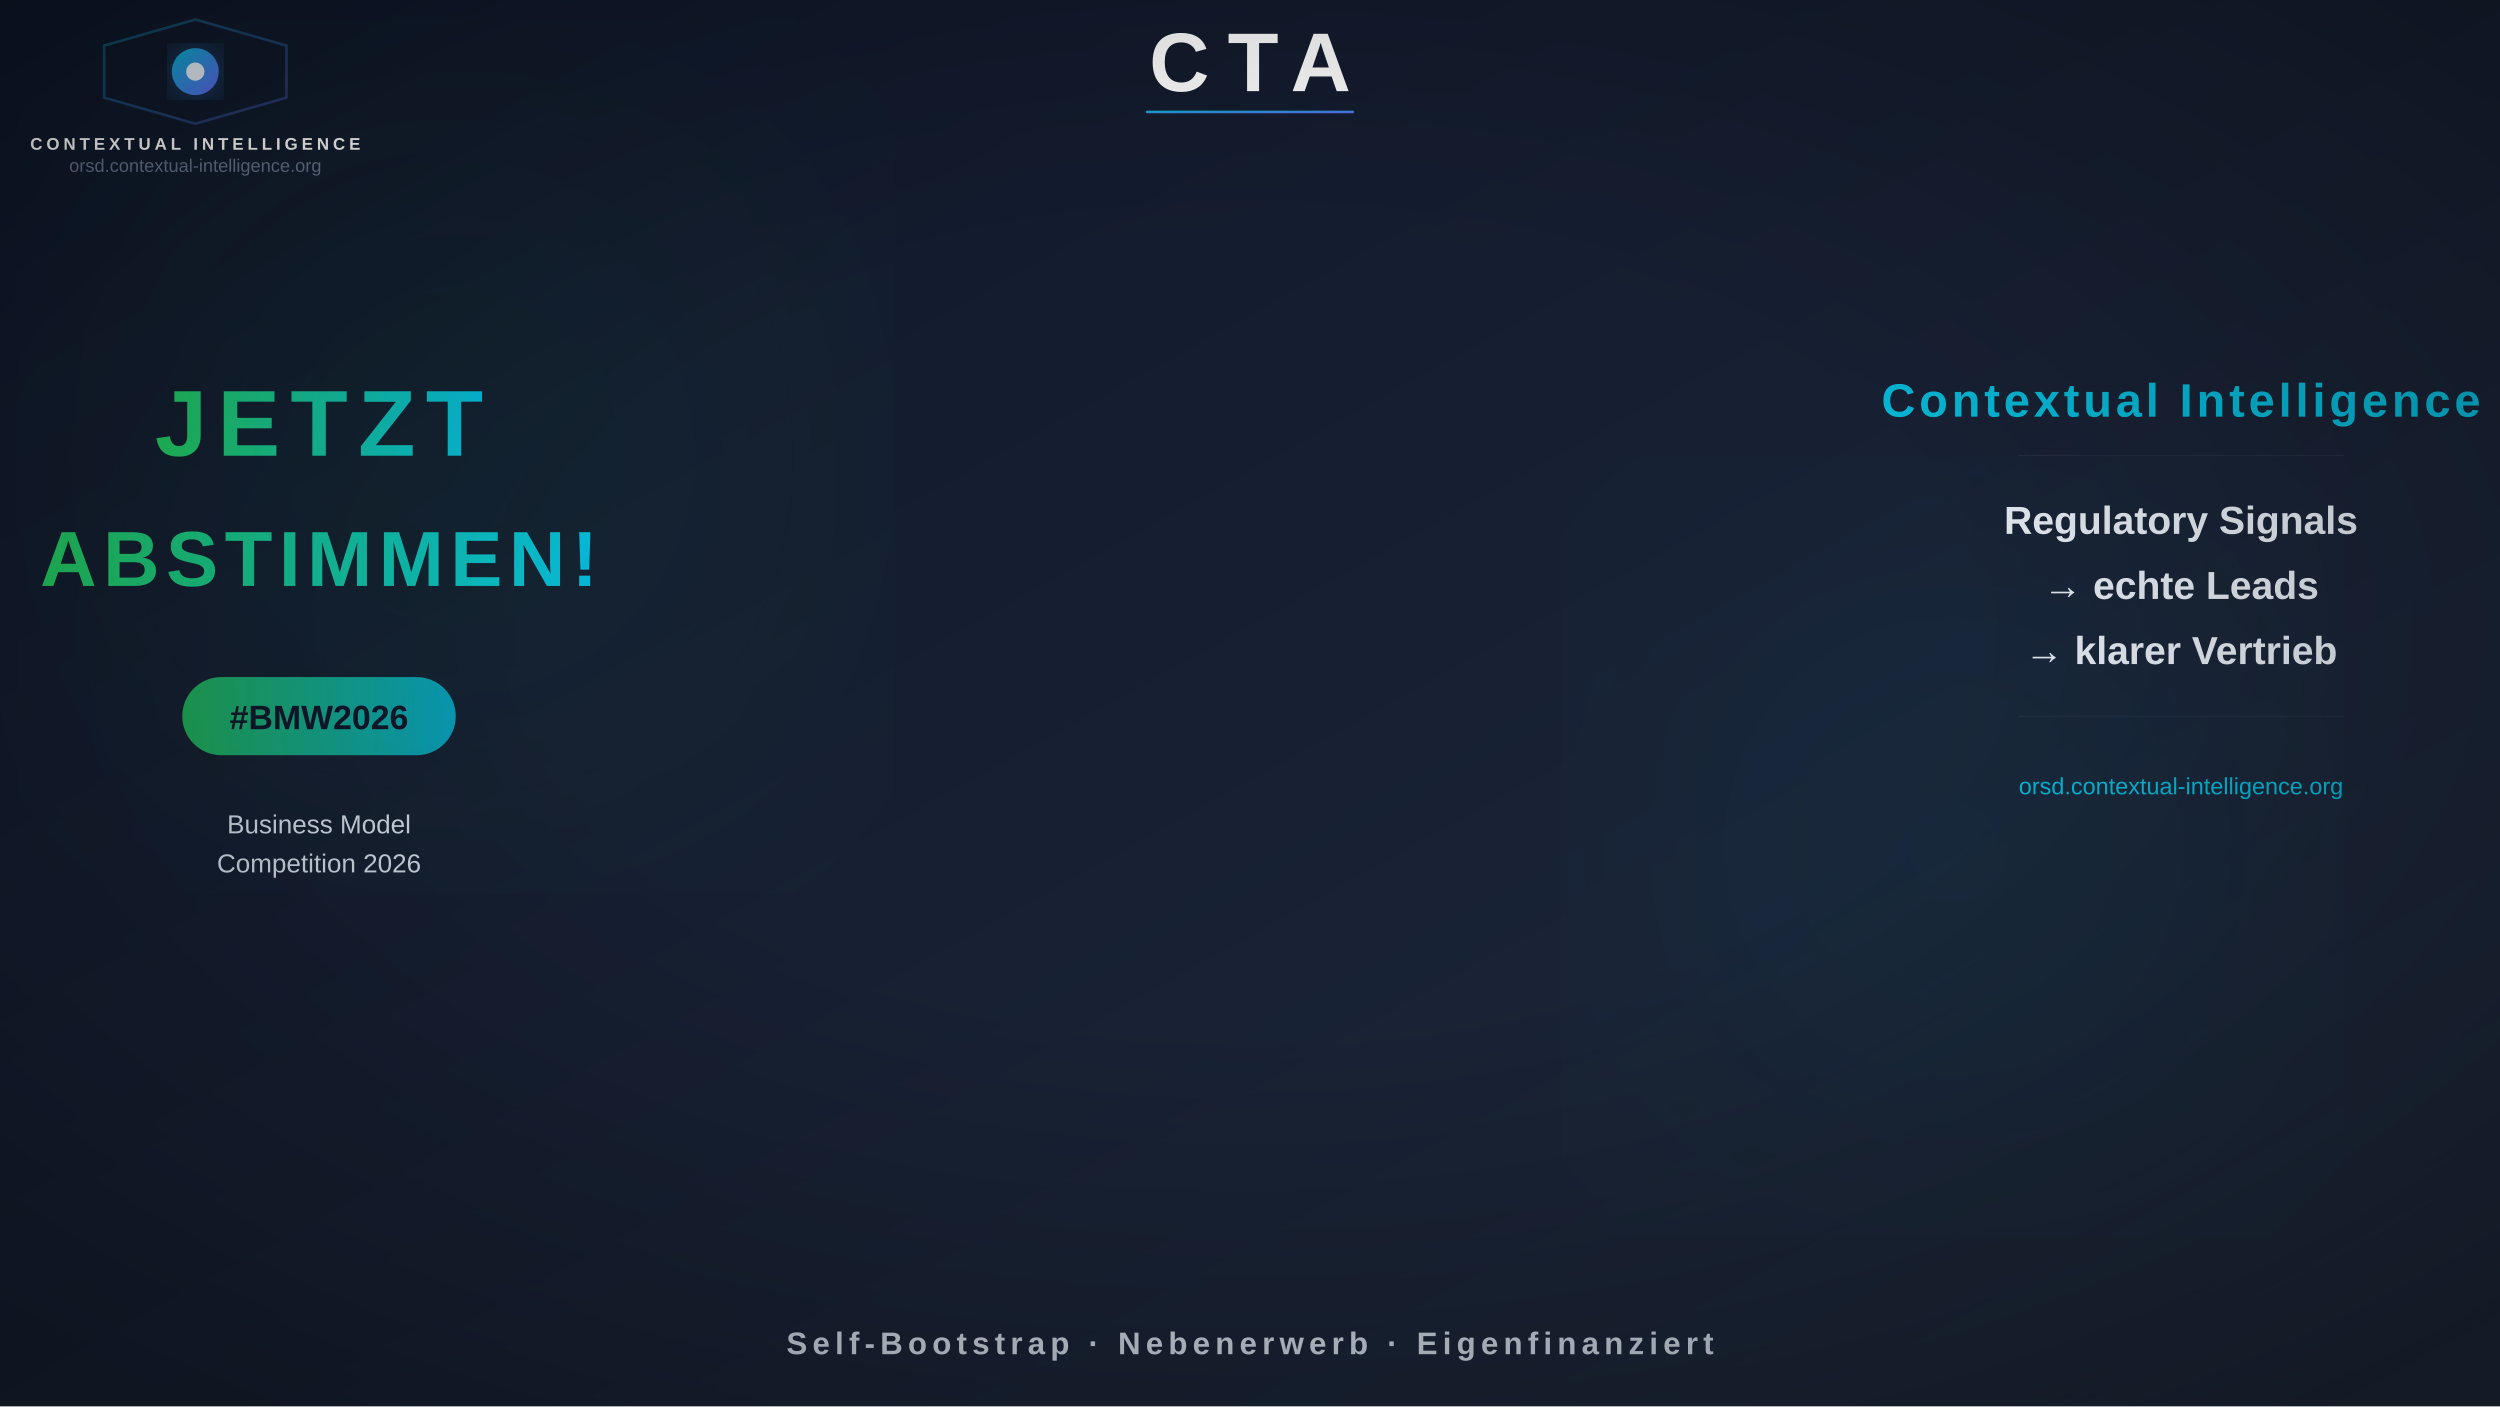
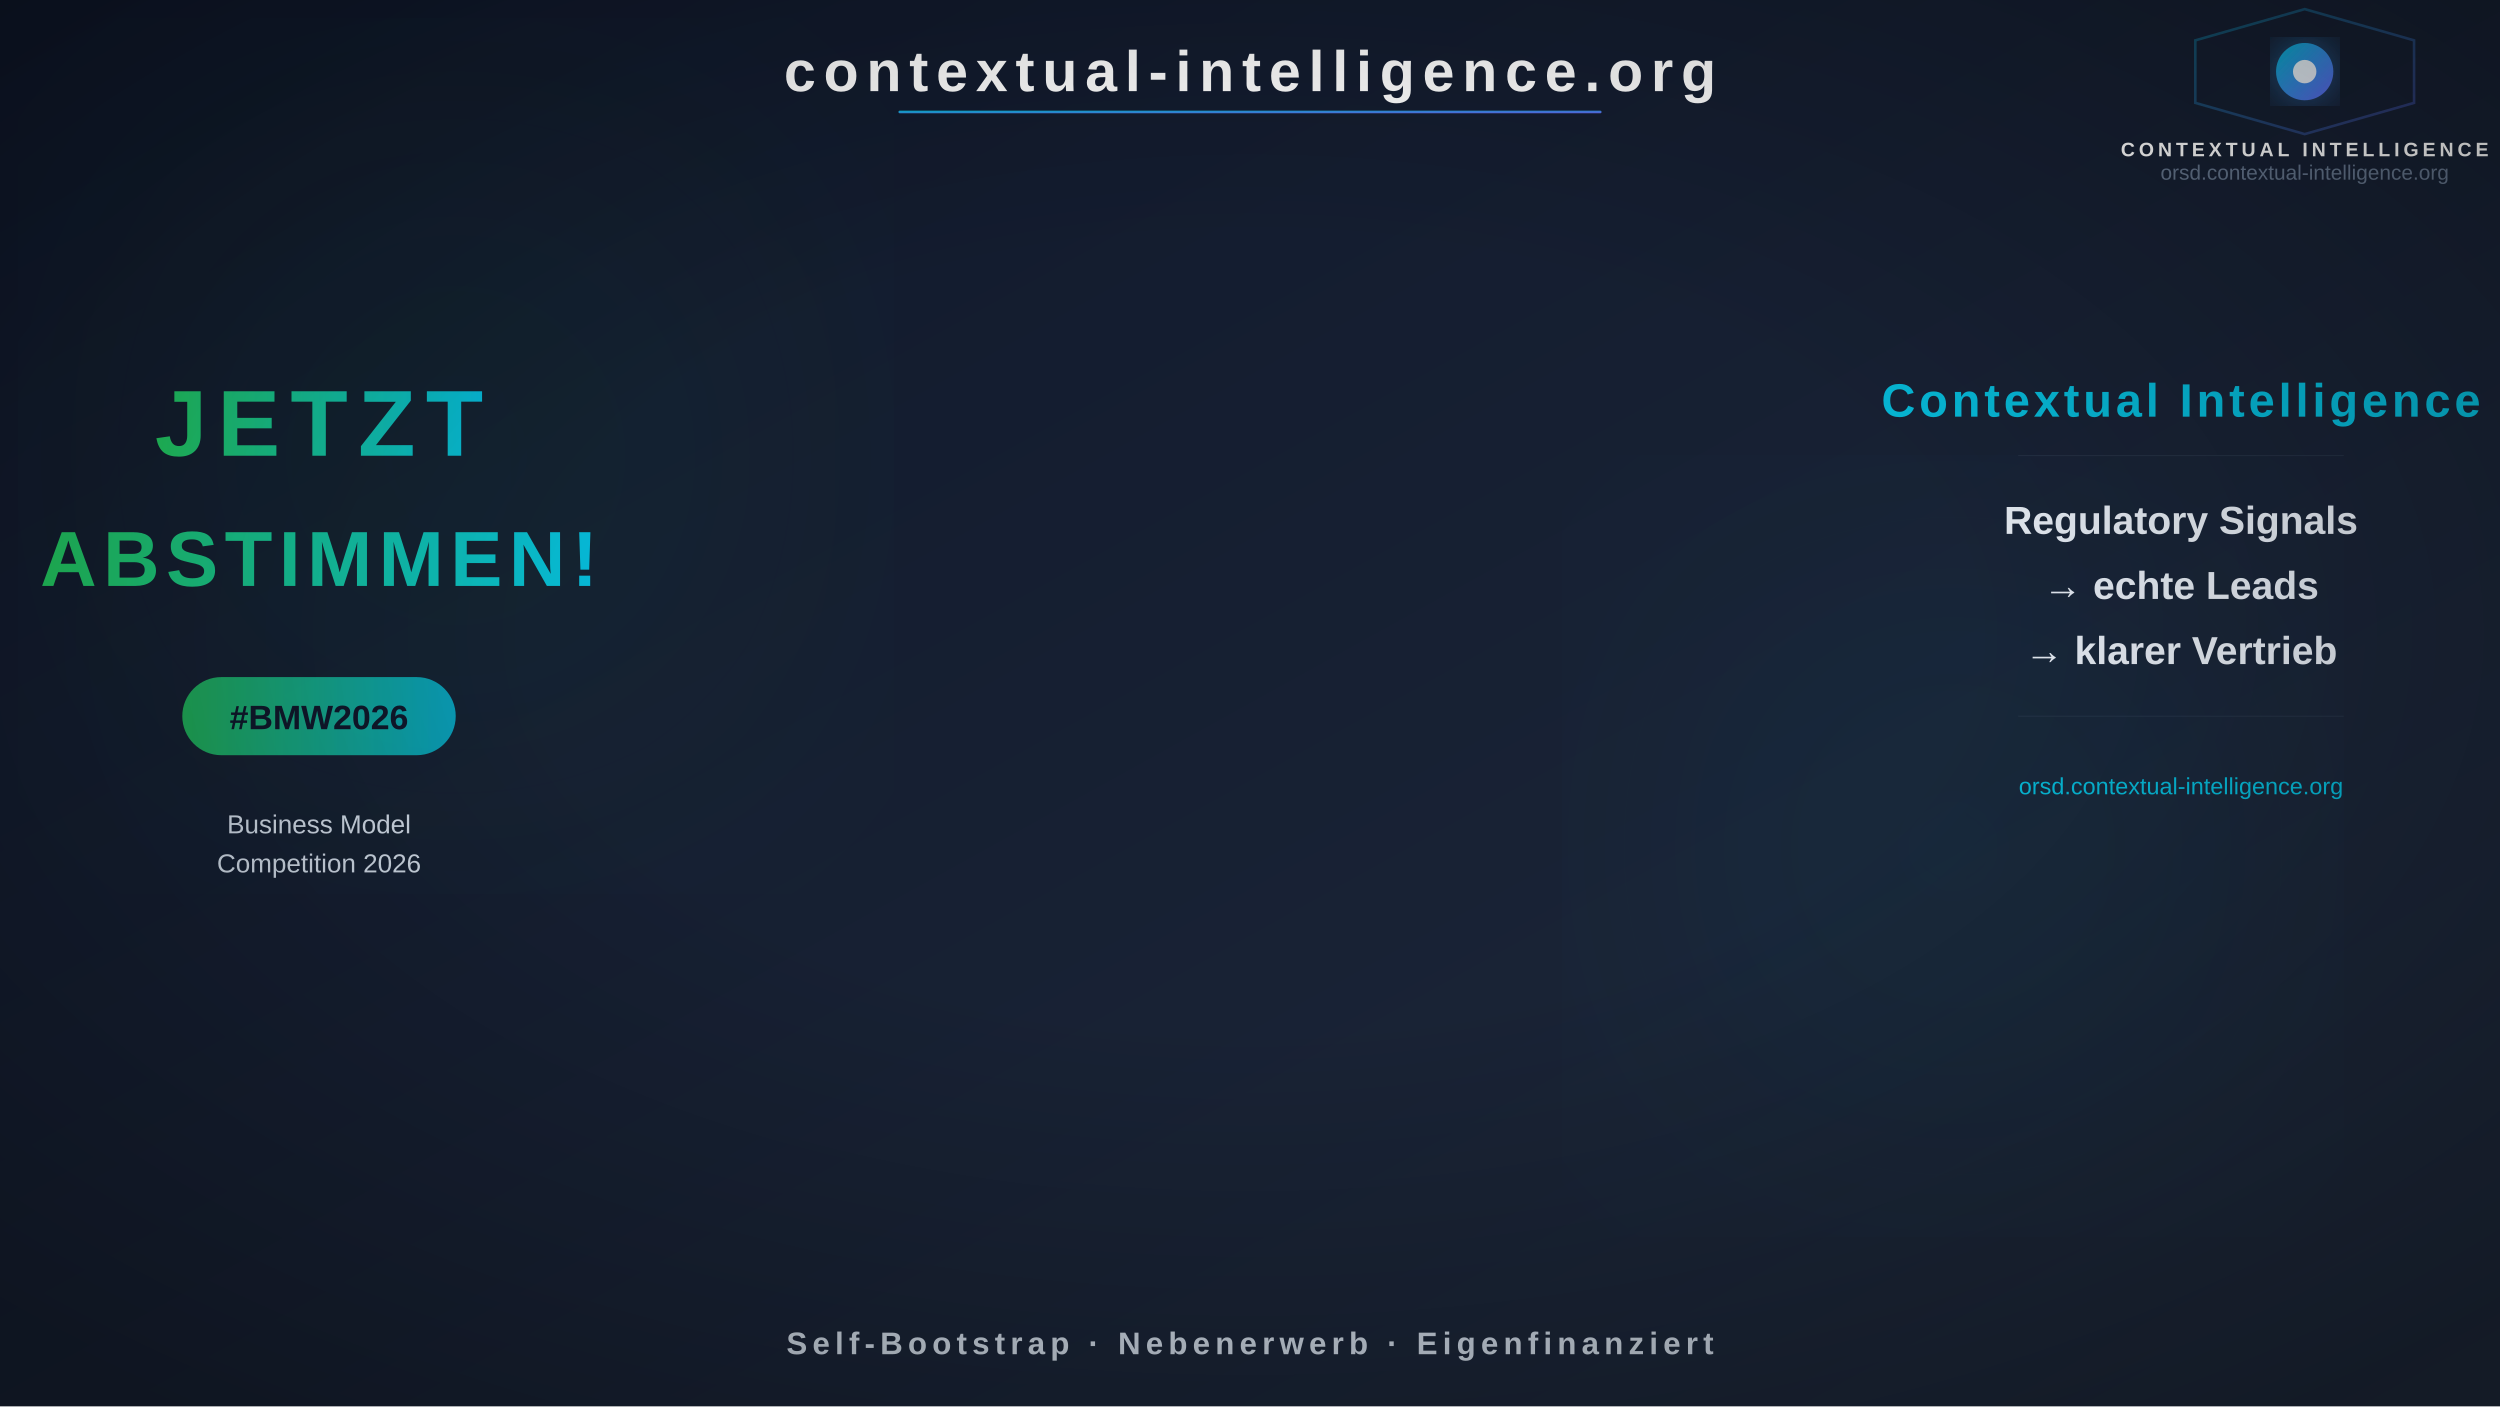
<svg xmlns="http://www.w3.org/2000/svg" viewBox="0 0 1920 1080" width="1920" height="1080">
  <defs>
    <linearGradient id="bg" x1="0%" y1="0%" x2="100%" y2="100%">
      <stop offset="0%" stop-color="#0f172a" />
      <stop offset="100%" stop-color="#1e293b" />
    </linearGradient>
    <linearGradient id="accent" x1="0%" y1="0%" x2="100%" y2="100%">
      <stop offset="0%" stop-color="#06b6d4" />
      <stop offset="100%" stop-color="#6366f1" />
    </linearGradient>
    <linearGradient id="votingGrad" x1="0%" y1="0%" x2="100%" y2="0%">
      <stop offset="0%" stop-color="#22c55e" />
      <stop offset="100%" stop-color="#06b6d4" />
    </linearGradient>
    <filter id="bgBlur">
      <feGaussianBlur stdDeviation="120" />
    </filter>
    <filter id="glow">
      <feGaussianBlur stdDeviation="20" result="b" />
      <feMerge>
        <feMergeNode in="b" />
        <feMergeNode in="SourceGraphic" />
      </feMerge>
    </filter>
    <radialGradient id="vignette" cx="50%" cy="45%" r="70%">
      <stop offset="40%" stop-color="#000" stop-opacity="0" />
      <stop offset="100%" stop-color="#000" stop-opacity="0.35" />
    </radialGradient>
  </defs>
  <rect width="1920" height="1080" fill="url(#bg)" />
  <circle cx="350" cy="350" r="280" fill="#22c55e" opacity="0.04" filter="url(#bgBlur)" />
  <circle cx="1500" cy="650" r="250" fill="#06b6d4" opacity="0.04" filter="url(#bgBlur)" />
-   <g transform="translate(150, 55)">
-     <polygon points="0,-40 70,-20 70,20 0,40 -70,20 -70,-20" fill="none" stroke="url(#accent)" stroke-width="2" opacity="0.35" />
-     <circle cx="0" cy="0" r="18" fill="url(#accent)" filter="url(#glow)" />
-     <circle cx="0" cy="0" r="7" fill="#ffffff" opacity="0.9" />
+   <g transform="translate(1770, 55)">
+     <polygon points="0,-48 84,-24 84,24 0,48 -84,24 -84,-24" fill="none" stroke="url(#accent)" stroke-width="2" opacity="0.35" />
+     <circle cx="0" cy="0" r="22" fill="url(#accent)" filter="url(#glow)" />
+     <circle cx="0" cy="0" r="9" fill="#ffffff" opacity="0.9" />
  </g>
-   <text x="150" y="115" font-family="'Segoe UI','Helvetica Neue',Arial,sans-serif" font-size="13" font-weight="700" fill="#ffffff" letter-spacing="3" text-anchor="middle">CONTEXTUAL INTELLIGENCE</text>
-   <text x="150" y="132" font-family="'Segoe UI',Arial,sans-serif" font-size="14" fill="#64748b" text-anchor="middle">orsd.contextual-intelligence.org</text>
-   <text x="960" y="70" font-family="'Segoe UI','Helvetica Neue',Arial,sans-serif" font-size="64" font-weight="700" fill="#ffffff" letter-spacing="14" text-anchor="middle">CTA</text>
-   <rect x="880" y="85" width="160" height="2" fill="url(#accent)" rx="1" />
+   <text x="1770" y="120" font-family="'Segoe UI','Helvetica Neue',Arial,sans-serif" font-size="15" font-weight="700" fill="#ffffff" letter-spacing="3" text-anchor="middle">CONTEXTUAL INTELLIGENCE</text>
+   <text x="1770" y="138" font-family="'Segoe UI',Arial,sans-serif" font-size="16" fill="#64748b" text-anchor="middle">orsd.contextual-intelligence.org</text>
+   <text x="960" y="70" font-family="'Segoe UI','Helvetica Neue',Arial,sans-serif" font-size="44" font-weight="700" fill="#ffffff" letter-spacing="6" text-anchor="middle">contextual-intelligence.org</text>
+   <rect x="690" y="85" width="540" height="2" fill="url(#accent)" rx="1" />
  <line x1="420" y1="120" x2="420" y2="1000" stroke="url(#accent)" stroke-width="1" opacity="0.15" />
  <line x1="1500" y1="120" x2="1500" y2="1000" stroke="url(#accent)" stroke-width="1" opacity="0.15" />
  <text x="245" y="350" font-family="'Segoe UI',Arial,sans-serif" font-size="72" font-weight="700" fill="url(#votingGrad)" text-anchor="middle" letter-spacing="8">JETZT</text>
  <text x="245" y="450" font-family="'Segoe UI',Arial,sans-serif" font-size="60" font-weight="800" fill="url(#votingGrad)" text-anchor="middle" letter-spacing="5">ABSTIMMEN!</text>
  <rect x="140" y="520" width="210" height="60" rx="30" fill="url(#votingGrad)" opacity="0.8" />
  <text x="245" y="560" font-family="'Segoe UI',Arial,sans-serif" font-size="26" font-weight="700" fill="#0f172a" text-anchor="middle">#BMW2026</text>
  <text x="245" y="640" font-family="'Segoe UI',Arial,sans-serif" font-size="20" fill="#cbd5e1" text-anchor="middle">Business Model</text>
  <text x="245" y="670" font-family="'Segoe UI',Arial,sans-serif" font-size="20" fill="#cbd5e1" text-anchor="middle">Competition 2026</text>
  <text x="1675" y="320" font-family="'Segoe UI','Helvetica Neue',Arial,sans-serif" font-size="36" font-weight="700" fill="#06b6d4" text-anchor="middle" letter-spacing="3">Contextual Intelligence</text>
  <line x1="1550" y1="350" x2="1800" y2="350" stroke="#475569" stroke-width="0.5" opacity="0.4" />
  <text x="1675" y="410" font-family="'Segoe UI','Helvetica Neue',Arial,sans-serif" font-size="30" font-weight="600" fill="#e2e8f0" text-anchor="middle">Regulatory Signals</text>
  <text x="1675" y="460" font-family="'Segoe UI','Helvetica Neue',Arial,sans-serif" font-size="30" font-weight="600" fill="#e2e8f0" text-anchor="middle">→ echte Leads</text>
  <text x="1675" y="510" font-family="'Segoe UI','Helvetica Neue',Arial,sans-serif" font-size="30" font-weight="600" fill="#e2e8f0" text-anchor="middle">→ klarer Vertrieb</text>
  <line x1="1550" y1="550" x2="1800" y2="550" stroke="#475569" stroke-width="0.5" opacity="0.4" />
  <text x="1675" y="610" font-family="'Segoe UI',Arial,sans-serif" font-size="18" fill="#06b6d4" text-anchor="middle">orsd.contextual-intelligence.org</text>
  <text x="960" y="1040" font-family="'Segoe UI','Helvetica Neue',Arial,sans-serif" font-size="24" font-weight="600" fill="#cbd5e1" text-anchor="middle" letter-spacing="4">Self-Bootstrap · Nebenerwerb · Eigenfinanziert</text>
  <rect width="1920" height="1080" fill="url(#vignette)" pointer-events="none" />
</svg>
